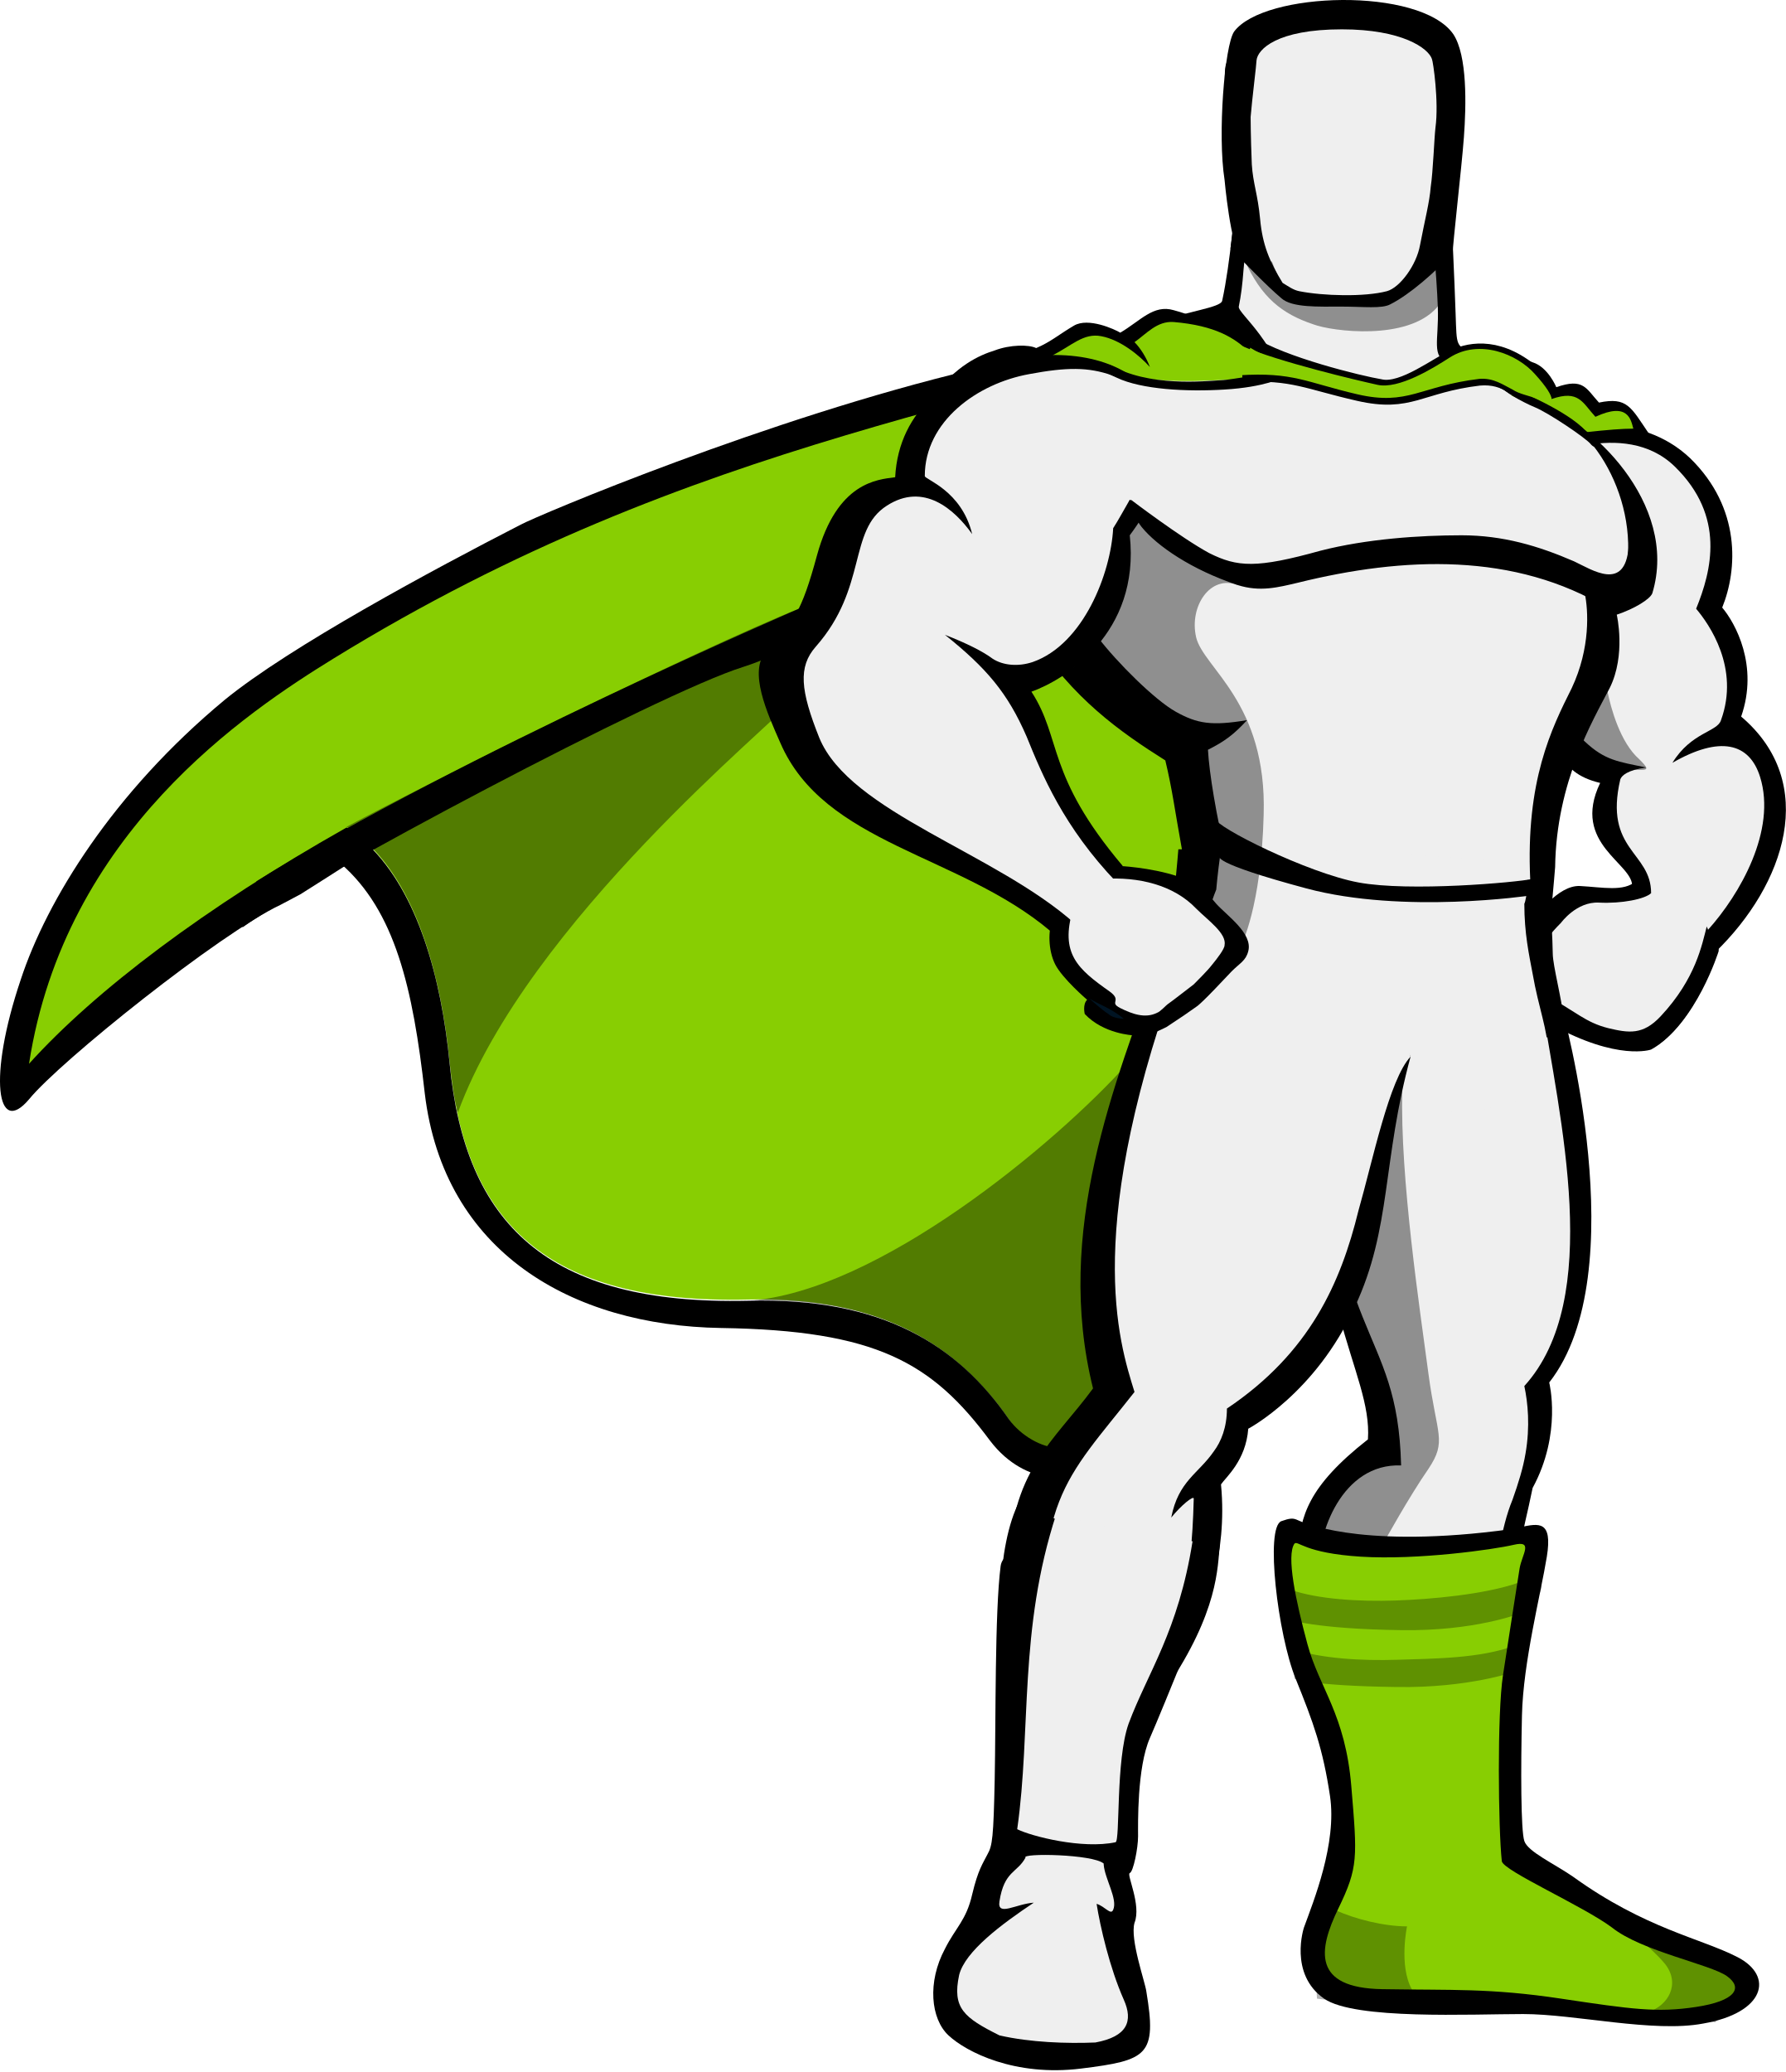
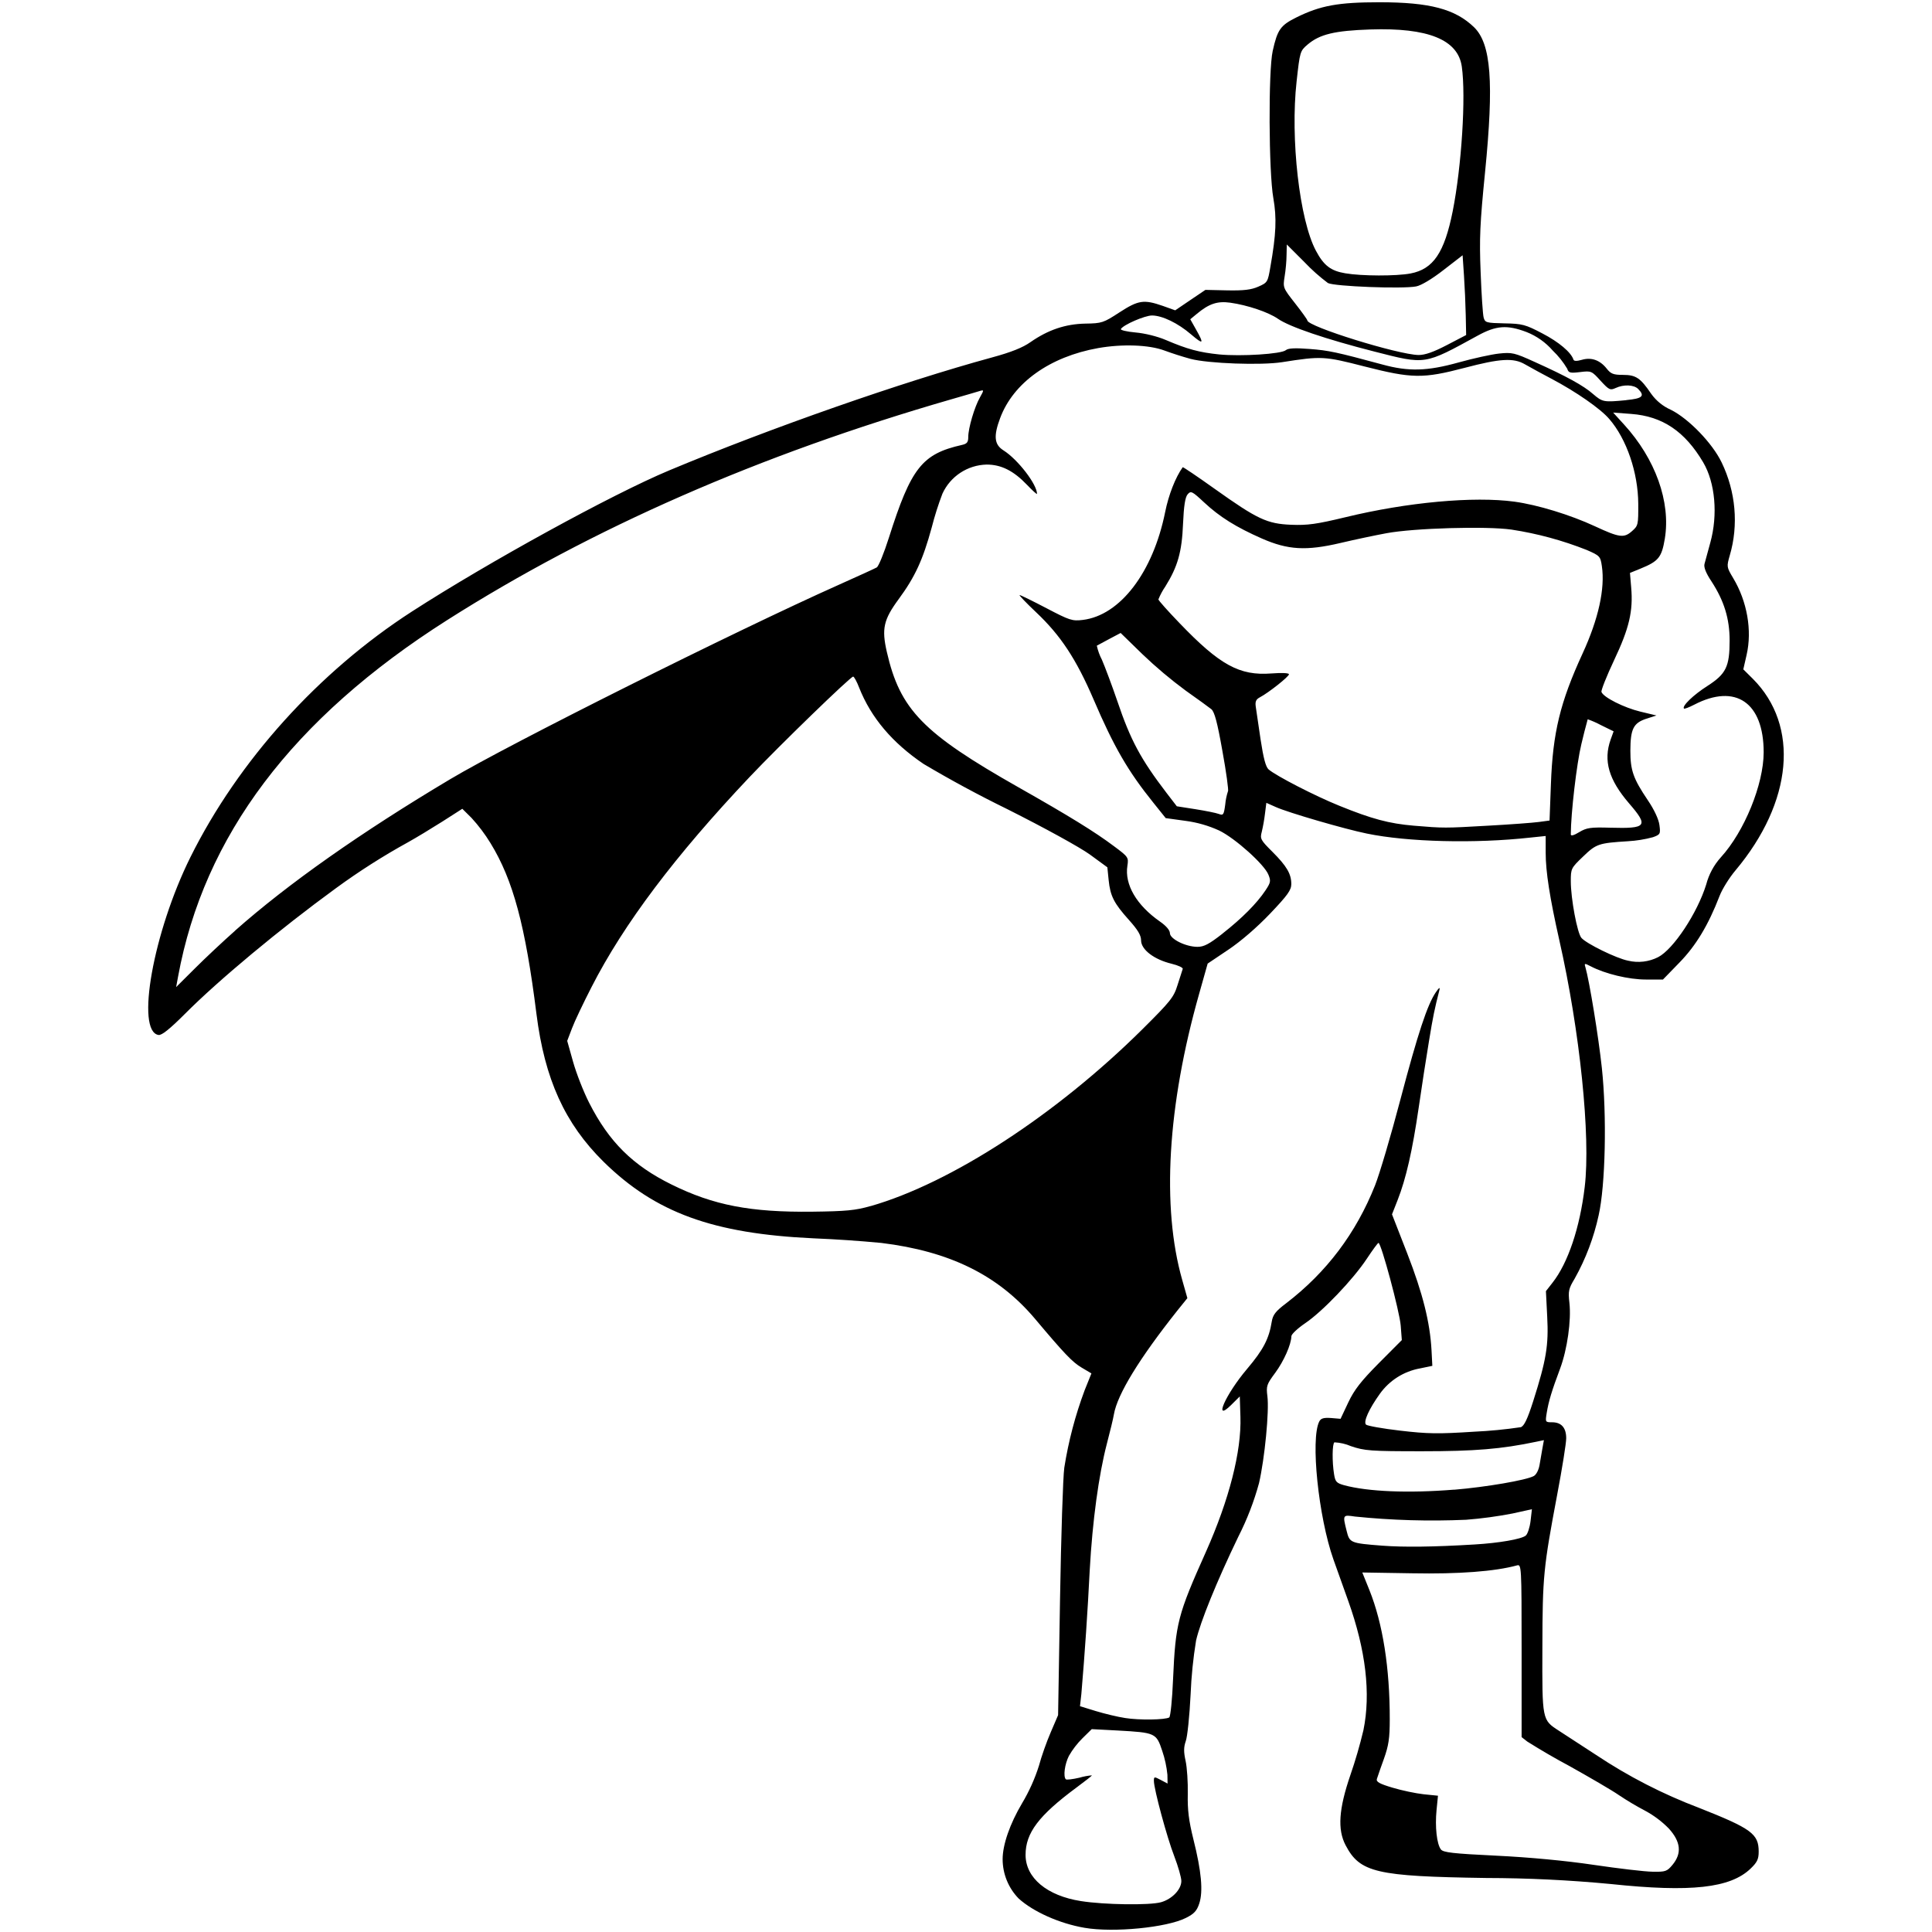
- <svg xmlns="http://www.w3.org/2000/svg" width="256px" height="297px" viewBox="0 0 256 297" version="1.1" preserveAspectRatio="xMidYMid">
-   <g>
-     <path d="M40.169,129.72 C31.506,133.795 8.578,152.139 4.162,157.574 C-0.424,163.009 -1.783,154.517 2.973,140.42 C6.708,129.04 16.221,113.584 32.186,100.337 C41.527,92.694 62.078,81.654 74.646,75.2 C77.194,73.84 110.144,59.914 139.527,52.95 C142.075,52.271 136.47,57.196 135.62,59.914 C131.204,72.822 43.055,128.191 43.055,128.191 L40.169,129.72 Z" fill="#000000" />
-     <path d="M164.324,285.466 C165.852,294.638 164.494,295.317 154.983,296.506 C145.472,297.695 138.508,294.128 135.961,291.751 C133.412,289.372 132.904,284.108 135.451,279.352 C136.98,276.295 138.509,275.276 139.359,271.539 C140.207,267.973 140.887,267.123 141.566,265.765 C142.245,264.575 142.415,263.386 142.585,255.064 C142.755,246.742 142.585,231.116 143.434,224.493 C144.284,217.699 173.667,227.549 173.667,227.549 C173.667,227.549 166.703,244.873 164.835,249.119 C162.967,253.366 163.137,261.518 163.137,263.216 C163.137,264.915 162.458,268.311 161.948,268.481 C161.438,268.651 163.646,273.067 162.626,275.615 C161.947,277.993 164.155,284.108 164.324,285.466 Z" fill="#000000" />
-     <path d="M175.534,25.775 C174.514,19.321 175.534,6.581 176.893,4.544 C181.139,-1.231 203.558,-1.91 208.314,4.884 C210.352,7.941 210.182,15.074 209.843,19.66 C209.504,24.246 208.314,34.097 208.144,37.325 C207.975,39.703 183.347,43.438 177.912,36.984 C176.383,35.287 175.534,25.775 175.534,25.775 Z" fill="#000000" />
-     <path d="M225.468,268.991 C235.829,276.465 243.811,277.823 249.076,280.54 C254.341,283.259 252.983,288.524 244.151,290.052 C237.017,291.411 225.808,288.693 218.335,288.693 C210.862,288.693 194.217,289.543 189.801,286.486 C184.706,282.919 186.913,276.295 186.913,276.295 C188.272,272.559 191.668,264.235 190.649,257.442 C189.63,250.649 188.271,246.912 185.724,240.628 C183.176,234.344 181.309,218.888 183.687,218.039 C186.065,217.189 185.385,218.039 188.442,218.717 C191.499,219.396 194.896,220.416 201.52,220.416 C208.144,220.416 215.447,219.396 217.995,218.887 C220.543,218.378 222.581,217.868 221.731,223.133 C220.882,228.398 218.335,238.249 218.165,245.892 C217.995,253.536 217.995,262.368 218.505,263.896 C219.014,265.425 222.751,267.123 225.468,268.991 Z" fill="#000000" />
-     <g transform="translate(4.16187, 2.506467)">
-       <g transform="translate(0, 39.79843)" fill="#88CE02">
-         <path d="M184.96,0.455 C166.278,16.591 130.1,21.006 76.43,41.727 C62.673,46.992 25.987,62.787 17.155,79.263 C46.877,62.109 57.917,85.717 60.295,110.004 C62.502,132.763 73.882,144.653 103.095,143.972 C133.158,143.294 142.329,160.787 150.651,181.339 C166.786,102.7 192.603,87.415 209.247,73.998 C244.575,45.293 201.095,-5.32 184.96,0.455 Z" />
-         <path d="M184.96,0.455 C140.121,16.08 95.792,19.987 43.65,52.087 C31.252,59.73 5.096,77.054 -1.18496894e-14,110.174 C19.022,89.113 63.011,62.618 116.852,45.804 C144.027,37.311 163.899,31.707 188.017,22.365 C186.319,11.494 186.319,7.248 184.96,0.455 Z" />
-       </g>
-       <path d="M242.197,133.327 C242.197,133.327 238.97,144.367 232.516,147.935 C232.516,147.935 227.761,149.633 218.25,144.368 C215.532,142.84 213.494,137.575 213.663,135.875 C213.834,131.799 216.381,129.931 216.381,129.931 C216.381,129.931 219.099,125.345 222.325,125.515 C225.553,125.684 230.988,126.194 232.687,124.665 C234.214,122.967 242.537,127.722 242.197,133.327 Z" fill="#000000" />
-       <path d="M172.901,26.496 C172.901,26.496 172.222,35.158 171.033,40.593 C170.863,41.612 165.768,42.121 162.031,43.65 C169.164,64.031 212.135,63.861 217.74,53.841 C215.023,51.973 209.588,49.085 207.04,48.066 C204.492,47.047 204.662,47.217 204.492,42.461 C204.323,37.705 203.983,28.874 203.642,26.496 C203.303,24.117 176.977,24.117 172.901,26.496 Z" fill="#000000" />
-       <path d="M174.599,26.496 C174.599,26.496 174.599,31.421 174.09,36.176 C173.921,38.385 173.751,39.743 173.411,41.441 C173.241,42.461 179.186,46.536 180.884,55.538 C189.037,73.711 207.89,64.71 215.702,56.048 C212.985,54.179 208.569,51.632 203.474,49.594 C200.926,48.574 202.115,46.367 201.945,41.612 C201.775,36.856 201.096,29.892 200.756,27.344 C200.415,24.797 178.676,24.117 174.599,26.496 Z" fill="#EFEFEF" />
-       <path d="M172.901,26.496 C172.901,26.496 172.731,29.553 172.222,33.12 C174.429,35.327 177.317,38.385 179.526,40.253 C181.054,41.612 184.79,41.442 188.188,41.442 C191.245,41.442 193.962,41.782 195.151,41.103 C197.87,39.744 201.775,36.347 203.983,33.799 C203.814,30.742 203.644,27.855 203.475,26.496 C203.303,24.117 176.977,24.117 172.901,26.496 Z" fill="#000000" />
-       <path d="M188.357,39.403 C186.318,39.403 183.94,39.234 182.072,38.894 C181.223,38.725 180.374,38.215 179.694,37.875 C178.505,37.025 177.316,36.007 175.959,34.987 C173.24,32.949 173.071,31.76 173.071,31.252 C174.26,20.551 172.731,11.55 172.731,11.55 C172.731,11.55 171.542,6.963 177.996,5.774 C184.45,4.585 188.356,4.416 188.356,4.416 C188.356,4.416 192.433,4.416 198.717,5.774 C205.171,6.963 203.982,11.55 203.982,11.55 C203.982,11.55 202.453,20.551 203.642,31.252 C203.642,31.76 203.473,32.949 200.755,34.987 C198.377,36.686 196.509,38.554 194.641,38.894 C192.772,39.234 190.394,39.403 188.357,39.403 Z" fill="#000000" />
-       <path d="M188.357,4.73987577e-14 C177.148,4.73987577e-14 174.939,3.057 171.712,6.454 C171.033,7.303 171.542,12.398 172.732,23.269 L174.26,23.269 C174.26,23.269 173.24,20.211 173.41,16.644 C173.58,13.078 174.26,13.248 173.75,12.398 C173.071,11.379 171.712,9.68 174.769,7.982 C177.826,6.284 182.582,9.341 188.357,9.511 C194.131,9.341 199.057,6.284 202.114,7.982 C205.171,9.68 203.812,11.379 203.134,12.398 C202.454,13.417 203.303,13.077 203.473,16.644 C203.642,20.211 202.623,23.269 202.623,23.269 L204.152,23.269 C205.171,12.398 205.85,7.643 205.341,6.793 C202.453,3.057 199.566,0.169 188.357,4.73987577e-14 Z" fill="#000000" />
-       <path d="M242.197,133.837 C242.197,133.837 238.97,144.197 232.686,147.764 C231.327,147.085 231.497,146.066 230.308,144.537 C229.968,144.028 228.779,143.687 228.27,143.178 C227.761,142.669 227.931,141.819 227.081,141.14 C226.401,140.461 225.892,140.97 225.212,140.461 C224.534,139.782 224.363,138.932 223.854,138.424 C223.514,138.084 222.155,137.914 221.816,137.574 C220.966,136.724 213.494,135.196 213.834,133.497 C214.512,130.949 215.872,129.081 215.872,129.081 C215.872,129.081 219.099,124.326 222.325,124.495 C225.552,124.665 228.609,125.345 230.308,123.816 C232.177,122.117 242.707,128.402 242.197,133.837 Z" fill="#000000" />
-       <path d="M220.117,58.766 C220.117,58.766 230.817,56.218 238.121,63.182 C245.425,70.316 244.914,79.147 242.707,84.582 C244.575,86.79 247.972,92.904 245.425,100.208 C256.634,109.719 251.709,124.326 241.688,134.007 C241.688,134.007 239.31,125.175 229.799,124.665 C230.139,121.269 220.967,118.551 225.213,109.719 C218.759,108.19 218.929,103.774 217.91,98.34 C217.061,92.904 220.117,58.766 220.117,58.766 Z" fill="#000000" />
-       <path d="M216.211,63.522 C216.211,63.522 228.609,57.238 235.913,64.371 C243.216,71.505 241.177,79.317 238.97,84.752 C240.838,86.959 245.254,93.245 242.536,100.717 C242.027,102.416 238.29,102.416 235.572,106.832 C242.365,102.924 246.612,103.944 248.141,108.869 C250.519,116.512 245.253,125.683 240.668,130.779 C240.668,130.609 240.498,130.439 240.498,130.27 C239.819,132.818 238.969,137.742 233.874,143.177 C231.326,145.895 229.288,145.556 226.401,144.876 C223.004,144.026 221.815,142.497 217.06,139.951 C214.342,138.422 215.871,136.553 215.871,135.025 C215.871,134.686 216.21,134.175 216.72,133.497 C217.06,132.647 218.079,131.289 219.607,129.76 C219.607,129.76 221.815,126.703 225.043,126.872 C228.27,127.043 231.666,126.364 232.516,125.514 L232.516,125.514 C232.516,119.57 225.723,119.399 228.1,109.209 C228.27,108.7 229.12,107.85 231.836,107.51 C227.76,106.661 225.892,106.491 223.004,103.774 C220.966,101.906 219.438,99.528 218.928,96.471 C217.909,91.206 216.211,63.522 216.211,63.522 Z" fill="#EFEFEF" />
-       <path d="M180.374,52.822 C179.355,51.463 174.09,44.669 164.069,41.952 C161.181,41.102 159.313,43.48 156.427,45.179 C155.577,44.669 151.84,42.971 149.802,44.159 C147.764,45.347 146.406,46.537 144.367,47.386 C143.348,46.876 140.631,46.876 138.423,47.725 C136.215,48.405 132.818,49.933 129.591,54.349 C127.553,61.653 165.597,56.217 165.597,56.217 L180.374,52.822 Z" fill="#000000" />
-       <path d="M180.714,52.822 C175.278,50.953 176.128,44.669 164.069,43.65 C161.691,43.48 160.162,45.348 158.464,46.537 C159.313,47.387 160.162,48.745 160.672,50.103 C159.143,48.406 156.426,46.197 153.707,45.687 C151.16,45.179 149.461,47.047 146.744,48.406 C147.253,48.914 147.763,49.764 148.442,50.784 C146.063,49.255 144.366,48.746 141.139,49.934 C138.931,50.613 134.685,52.482 131.458,57.068 C129.42,64.371 165.766,56.218 165.766,56.218 L180.714,52.822 Z" fill="#88CE02" />
-       <path d="M212.645,55.539 C212.645,55.539 212.645,53.671 212.474,51.973 C212.474,51.634 211.116,50.784 211.116,50.444 L210.777,50.104 C210.777,50.104 213.494,48.576 215.532,49.425 C217.739,50.104 218.928,52.992 218.928,52.992 C222.835,51.634 223.174,53.162 225.043,55.2 C229.12,54.35 229.628,55.879 232.177,59.616 C232.177,59.616 229.12,59.106 223.175,60.125 C217.4,60.973 212.645,55.369 212.645,55.539 Z" fill="#000000" />
-       <path d="M211.965,54.69 C211.965,54.69 212.984,53.84 212.644,53.67 C214.512,52.651 217.06,51.463 218.249,54.69 C222.155,53.33 222.665,55.199 224.533,57.238 C229.288,55.03 229.627,57.746 229.968,58.936 C228.439,58.936 226.232,59.106 223.174,59.445 C217.4,60.295 211.795,54.519 211.965,54.69 Z" fill="#88CE02" />
-       <path d="M154.218,50.444 C154.218,50.444 163.899,53.84 172.052,53.33 C180.205,52.652 194.131,51.972 201.604,56.388 C201.604,56.388 209.247,53.67 216.381,55.538 C223.515,57.406 236.593,69.635 232.687,82.543 C232.347,83.393 230.139,84.751 227.591,85.601 C227.591,85.601 228.95,91.376 226.572,96.131 C224.194,100.717 218.929,109.549 218.759,121.778 L218.759,121.778 C218.59,123.816 218.25,128.062 217.91,130.099 C204.662,129.591 184.281,124.664 164.24,125.005 C164.409,122.797 164.579,121.438 164.749,119.23 L165.258,119.23 C164.239,113.625 163.899,110.737 162.88,106.492 C156.426,102.416 149.631,97.66 143.858,88.658 C138.253,79.656 154.218,50.444 154.218,50.444 Z" fill="#000000" />
-       <path d="M219.778,142.159 C219.778,142.159 230.309,179.865 217.91,195.661 C217.91,195.661 219.778,202.964 215.532,210.777 C214.853,214.173 214.003,217.231 213.494,220.627 C211.286,234.724 207.549,240.668 206.53,263.257 L196.339,263.088 C196.339,263.088 195.15,246.783 191.583,238.121 C189.546,233.196 181.562,226.571 181.903,219.948 C182.242,214.853 183.261,210.607 191.924,203.812 C192.603,193.962 182.752,184.62 184.281,147.934 L219.778,142.159 Z" fill="#000000" />
-       <path d="M216.721,140.63 C219.439,157.954 225.723,183.601 214.343,196.169 C214.852,198.547 215.192,201.944 214.512,205.849 C214.173,207.887 213.493,210.095 212.645,212.473 C210.946,216.549 210.266,222.494 209.757,226.06 C207.549,240.157 207.549,240.838 206.53,263.427 L196.339,263.257 C196.339,263.257 195.15,246.952 191.583,238.29 C189.546,233.365 185.299,229.119 184.96,222.495 C184.621,217.4 188.187,207.21 196.68,207.549 C196.17,186.998 186.658,191.074 184.111,148.273 L216.721,140.63 Z" fill="#EFEFEF" />
-       <path d="M154.218,50.444 C154.218,50.444 157.955,51.633 162.031,51.972 C166.107,52.311 170.524,51.972 174.429,51.802 C182.582,51.123 194.131,50.274 201.774,54.69 C201.774,54.69 206.02,53.33 210.607,53.67 C212.645,53.84 214.683,55.538 217.061,56.218 C224.534,58.086 231.667,70.484 228.439,81.695 C228.1,82.544 225.722,81.695 223.004,82.544 C223.513,84.922 223.854,90.357 221.136,96.132 C218.249,101.907 214.512,109.38 215.191,123.647 C197.358,122.797 189.375,121.609 171.711,120.76 C170.182,114.475 169.163,108.191 168.993,104.964 C171.372,103.775 172.729,102.757 174.599,100.718 C169.504,101.568 167.465,101.227 164.407,99.529 C161.35,97.83 155.915,92.395 153.198,88.829 C152.858,88.489 150.991,94.093 146.745,94.264 C145.215,92.056 151.669,85.771 150.48,83.394 C146.235,74.731 154.218,50.444 154.218,50.444 Z" fill="#EFEFEF" />
-       <path d="M218.079,126.533 C218.079,126.533 218.418,132.648 218.418,134.176 C218.418,135.875 219.777,140.969 219.947,143.348 C218.079,146.575 209.926,153.878 195.15,156.596 C180.543,159.653 161.181,136.724 161.181,136.724 C161.691,134.516 163.389,128.062 164.578,124.665 C164.748,124.326 165.088,123.476 165.088,123.137 C166.617,120.929 218.079,126.533 218.079,126.533 Z" fill="#000000" />
-       <path d="M214.343,127.043 C214.343,131.289 215.022,134.347 215.532,137.065 C216.381,141.99 217.739,145.217 217.739,148.444 C217.739,158.294 204.831,156.596 193.96,156.936 C179.354,159.994 166.956,137.065 166.956,137.065 C167.974,133.158 168.654,128.743 170.182,125.005 L170.182,125.005 C170.352,122.968 170.692,120.42 170.861,119.231 C191.582,119.231 206.189,120.42 214.682,121.268 C215.022,123.137 214.682,126.364 214.343,127.043 L214.343,127.043 Z" fill="#EFEFEF" />
-       <path d="M198.037,148.953 C198.037,148.953 189.036,128.911 162.03,134.857 C155.577,153.029 146.914,173.921 152.519,196.51 C146.914,204.153 140.46,208.399 140.46,222.496 C140.46,236.593 141.14,238.971 141.14,238.971 L161.011,239.991 C161.011,239.991 167.465,231.669 170.012,222.667 C170.692,220.118 171.372,215.533 170.862,210.268 C171.541,209.249 174.428,206.872 174.769,202.286 C174.769,202.286 184.45,197.191 190.055,184.792 C195.321,173.58 193.961,163.899 198.037,148.953 Z" fill="#000000" />
-       <path d="M198.037,148.953 C197.529,147.085 190.734,128.742 165.597,134.176 C150.821,173.58 156.256,189.885 158.464,197.018 C148.442,209.756 143.857,212.474 145.896,238.29 L159.144,238.29 C165.258,228.609 166.617,225.042 166.956,212.304 C166.956,211.795 165.089,213.323 163.729,215.022 C164.749,209.757 167.636,208.738 169.844,205.511 C170.863,204.152 171.712,202.114 171.712,199.396 C183.601,191.414 188.017,181.393 190.564,171.032 C192.603,163.899 194.98,152.18 198.037,148.953 Z" fill="#EFEFEF" />
-       <path d="M156.086,121.608 C156.086,121.608 160.672,121.778 164.749,123.137 C168.656,124.495 168.656,125.344 170.184,127.043 C171.713,128.743 175.449,131.289 174.77,133.837 C174.43,135.196 173.581,135.535 172.392,136.724 C171.883,137.234 168.145,141.31 167.297,141.819 C166.787,142.159 166.107,142.669 165.598,143.008 C165.089,143.348 163.561,144.367 163.051,144.707 C161.352,145.556 160.163,146.066 158.295,145.896 C158.295,145.896 154.049,145.726 151.331,142.839 C151.331,142.839 150.991,141.48 151.671,140.801 C151.671,140.801 148.104,137.743 147.085,135.705 C146.065,133.668 146.065,130.781 146.746,129.252 C147.085,127.722 153.708,123.476 156.086,121.608 Z" fill="#000000" />
-       <path d="M160.333,286.866 L159.824,291.113 C159.824,291.113 158.295,292.981 146.916,292.811 C135.366,292.641 132.309,289.075 131.29,287.206 L130.611,282.79 C130.611,282.79 132.819,279.563 133.329,279.563 C137.065,279.903 149.804,284.998 158.636,286.357 C159.483,286.357 159.653,286.696 160.333,286.866 Z" fill="#000000" />
-       <path d="M184.96,278.204 C184.96,280.072 184.79,280.072 184.79,281.941 C186.828,283.469 191.924,284.319 201.604,284.148 C215.701,283.808 228.779,288.395 244.744,285.676 L244.914,282.619 L243.386,282.45 L186.828,277.864 L184.96,278.204 Z" fill="#000000" />
-       <path d="M197.358,284.149 C198.718,284.149 200.076,284.149 201.604,284.149 C210.777,283.809 219.439,285.847 228.779,286.357 C233.705,286.187 239.82,284.997 239.31,281.431 L191.075,277.354 C188.187,280.581 190.394,283.299 197.358,284.149 Z" fill="#000000" />
-       <path d="M141.989,212.645 C143.518,213.663 153.878,219.778 170.693,218.928 C170.353,222.155 170.523,228.44 163.05,239.479 C159.313,244.914 156.085,254.426 155.407,266.485 C155.577,269.203 157.105,271.58 155.067,275.147 C155.746,277.354 158.464,281.771 159.823,284.488 C161.181,287.206 161.861,290.263 152.858,290.433 C143.687,290.603 128.91,289.584 130.949,282.451 C131.969,278.714 134.856,274.808 135.196,273.279 C135.535,271.75 135.535,267.165 138.422,264.107 C140.97,255.615 140.121,247.463 139.612,239.82 C138.762,231.836 138.592,219.099 141.989,212.645 Z" fill="#000000" />
-       <path d="M157.785,74.222 C169.844,58.086 159.653,45.179 140.292,49.084 C132.478,50.613 124.666,56.049 124.156,65.899 C121.608,66.238 115.834,66.578 112.946,77.108 C110.739,85.261 109.55,86.789 105.643,90.865 C103.095,93.753 105.813,99.697 107.681,103.944 C113.965,118.551 133.327,119.909 146.405,130.949 C150.821,129.76 155.407,124.835 156.766,121.608 C145.726,108.529 148.103,103.435 143.687,96.641 C148.443,94.942 159.313,88.319 157.785,74.222 Z" fill="#000000" />
-       <path d="M155.407,73.203 C156.085,72.183 157.275,69.976 157.785,69.126 C157.955,68.956 159.823,72.183 159.993,72.014 C164.578,64.54 165.767,53.67 160.502,52.651 C159.312,52.481 157.105,51.972 155.237,51.292 C151.84,50.103 148.783,50.103 143.348,51.122 C135.875,52.481 128.402,57.916 128.402,65.729 C128.402,66.238 133.666,67.767 135.195,74.052 C132.647,70.484 128.231,66.578 122.966,69.975 C117.361,73.541 120.248,81.694 112.775,90.186 C110.227,93.073 110.567,96.47 113.284,103.264 C117.7,113.964 138.591,119.739 149.971,129.929 C152.688,128.74 154.556,126.023 155.915,123.985 C148.272,116.002 145.215,108.529 143.007,103.094 C140.29,96.81 137.232,93.243 131.288,88.486 C134.345,89.675 136.724,90.864 138.081,91.883 C139.609,92.902 141.817,93.072 143.856,92.393 C151.161,89.847 155.067,79.656 155.407,73.203 Z" fill="#EFEFEF" />
-       <path d="M229.289,75.92 C228.779,82.374 224.024,79.147 221.477,77.958 C216.381,75.75 211.285,74.222 205.341,74.222 C199.396,74.222 191.753,74.731 185.13,76.43 C175.959,78.977 173.24,78.808 169.164,76.769 C165.089,74.561 157.956,69.126 157.956,69.126 C157.956,69.126 157.786,70.825 159.484,73.033 C161.691,75.75 166.618,79.147 173.241,81.354 C176.468,82.374 179.016,81.694 181.904,81.015 C197.02,77.279 212.985,76.599 226.402,84.751 C227.082,85.091 229.46,84.072 230.479,82.543 C231.836,80.336 229.289,75.92 229.289,75.92 Z" fill="#000000" />
-       <path d="M152.01,140.63 C153.369,141.48 155.067,141.989 156.935,143.518 C156.935,143.518 155.407,143.518 154.728,142.839 C153.878,142.329 152.18,140.801 152.01,140.63 L152.01,140.63 Z" fill="#001423" />
-       <path d="M201.095,5.945 C200.585,4.416 196.848,1.698 188.187,1.698 C178.845,1.698 176.128,4.585 175.959,6.114 C175.959,6.623 175.279,12.059 175.109,14.266 C175.109,14.266 175.109,16.984 175.278,21.06 C175.448,23.777 176.128,25.306 176.467,28.873 C176.807,32.608 177.826,34.987 179.694,38.044 C180.544,38.553 181.223,39.063 182.072,39.233 C185.469,39.912 191.414,40.082 194.641,39.233 C196.509,38.724 198.887,35.497 199.396,32.609 C200.075,29.043 200.755,26.495 200.925,24.287 C201.264,22.08 201.434,17.154 201.604,15.795 C202.114,12.059 201.264,6.284 201.095,5.945 Z" fill="#EFEFEF" />
-       <path d="M183.261,215.872 C183.261,215.872 192.264,219.778 214.513,216.381 C214.513,216.381 208.229,247.972 211.117,263.767 C211.117,263.767 214.004,267.844 235.404,275.656 C235.404,275.656 244.915,278.034 244.576,282.79 C244.576,282.79 244.915,283.809 233.366,283.469 C221.818,283.129 210.947,281.091 203.304,281.091 C195.661,281.091 187.508,281.43 186.15,279.223 C184.621,277.185 186.489,271.919 188.697,268.862 C191.076,265.636 190.396,263.257 190.227,257.483 C189.715,242.367 178.166,226.742 183.261,215.872 Z" fill="#000000" />
-       <path d="M181.393,218.759 C180.204,220.458 181.562,226.911 183.261,233.196 C184.959,239.479 188.696,243.217 189.545,253.576 C190.394,263.767 190.564,265.126 187.677,271.07 C184.789,277.013 183.94,282.449 193.96,282.619 C203.981,282.789 209.417,282.449 219.607,283.979 C229.798,285.507 233.365,286.016 238.97,285.168 C244.575,284.319 245.763,282.449 243.386,280.752 C241.008,279.053 231.157,277.185 226.911,273.787 C222.834,270.73 211.285,265.635 211.116,264.276 C210.607,259.69 210.436,243.046 211.285,237.611 C212.135,232.175 213.323,224.363 213.663,222.325 C214.004,220.287 215.701,218.248 212.814,218.928 C209.927,219.606 199.057,221.136 190.904,220.626 C182.752,220.117 181.903,218.249 181.393,218.759 Z" fill="#88CE02" />
-       <path d="M187.168,271.241 C190.055,272.599 194.302,273.619 197.529,273.619 C197.529,273.619 196.339,279.224 198.207,282.62 C200.075,286.017 184.62,283.979 184.62,283.979 L183.941,271.92 L187.168,271.241 Z" fill="#000000" opacity="0.3" />
-       <path d="M232.177,285.847 C234.894,284.997 236.763,281.941 234.555,279.054 C232.177,276.166 230.139,275.657 233.196,275.487 C236.253,275.317 247.463,282.111 247.463,282.111 L241.687,287.376 L232.177,285.847 Z" fill="#000000" opacity="0.3" />
-       <path d="M180.883,225.382 C184.79,226.742 190.734,227.081 195.83,226.911 C200.925,226.742 208.568,226.061 213.494,224.363 C218.419,222.665 216.381,226.231 216.381,226.231 L213.663,228.779 C213.663,228.779 207.21,231.327 196.68,231.158 C184.281,230.988 180.544,229.629 180.544,229.629 L180.883,225.382 Z" fill="#000000" opacity="0.3" />
-       <path d="M181.223,233.875 C185.13,235.234 191.074,235.574 196.169,235.404 C201.264,235.234 208.058,235.234 212.984,233.366 C215.022,232.687 213.834,235.574 213.834,235.574 L212.984,237.102 C212.984,237.102 206.36,239.48 195.999,239.309 C183.601,239.14 181.393,238.12 181.393,238.12 L181.223,233.875 Z" fill="#000000" opacity="0.3" />
-       <path d="M183.261,215.872 C183.261,215.872 198.038,221.136 214.683,217.57 C214.683,217.57 208.229,247.972 211.117,263.598 C211.117,263.598 214.004,267.673 235.404,275.487 C235.404,275.487 244.915,277.865 244.576,282.62 C244.576,282.62 244.915,283.64 233.366,283.299 C221.817,282.96 210.947,280.921 203.304,280.921 C195.661,280.921 187.508,281.261 186.15,279.053 C184.621,277.015 186.489,271.749 188.697,268.692 C191.076,265.465 190.396,263.087 190.227,257.313 C189.715,242.367 178.166,226.742 183.261,215.872 Z" fill-opacity="0" fill="#000000" />
-       <path d="M183.261,215.872 C183.261,215.872 198.038,220.966 214.683,217.4 C214.683,217.4 208.229,247.972 211.117,263.598 C211.117,263.598 214.004,267.673 235.404,275.487 C235.404,275.487 244.915,277.865 244.576,282.62 C244.576,282.62 244.915,283.64 233.366,283.299 C221.817,282.96 210.777,279.733 203.304,280.921 C195.321,282.28 187.508,281.771 186.15,279.053 C184.961,276.846 186.489,271.749 188.697,268.692 C191.076,265.465 190.396,263.087 190.227,257.313 C189.715,242.367 178.166,226.742 183.261,215.872 Z" fill-opacity="0" fill="#000000" />
-       <path d="M170.013,114.815 C170.013,116.004 183.261,122.627 190.564,123.986 C197.868,125.345 213.154,123.986 215.531,123.477 L215.191,125.855 C215.191,125.855 197.018,128.573 183.091,124.836 C169.164,121.1 170.693,120.25 170.693,120.25 L170.013,114.815 Z" fill="#000000" />
-       <g transform="translate(133.0459, 214.5123)" fill="#EFEFEF">
-         <path d="M8.603,45.179 C10.641,46.199 17.945,48.066 22.7,47.047 C23.379,46.877 22.7,35.328 24.569,30.063 C27.286,22.759 31.702,16.815 33.74,3.907 C26.606,3.228 18.454,1.359 14.207,0 C8.773,16.645 10.642,30.912 8.603,45.179 Z" />
-         <path d="M19.984,55.879 C21.173,56.219 22.021,57.577 22.362,56.729 C23.04,55.2 21.173,52.313 21.003,50.275 C21.003,50.105 21.003,50.275 21.003,50.105 C19.474,48.747 9.114,48.577 9.793,49.255 C8.604,51.463 6.736,51.124 6.057,55.54 C5.718,57.747 8.436,55.879 10.982,55.709 C6.397,58.766 1.132,62.674 0.282,66.07 C-0.737,70.825 0.962,72.185 6.057,74.733 C10.474,75.752 15.738,75.922 19.814,75.752 C24.4,74.902 25.25,72.695 23.891,69.637 C21.851,65.051 20.493,59.106 19.984,55.879 Z" />
-       </g>
-       <path d="M154.897,49.764 C160.502,52.991 168.316,52.142 171.202,51.972 C171.882,51.972 178.676,50.783 179.015,50.952 C179.694,51.122 179.694,51.632 179.694,51.632 C179.694,51.632 177.147,52.99 171.372,53.33 C165.937,53.669 159.483,53.33 155.917,51.632 C151.67,49.764 154.897,49.764 154.897,49.764 Z" fill="#000000" />
-       <path d="M212.645,52.991 C213.663,53.67 220.288,56.218 223.175,59.275 C225.723,61.993 224.364,61.823 223.854,61.144 C223.175,60.294 217.909,56.727 215.872,55.879 C213.834,55.03 211.285,53.501 211.285,53.161 C211.285,52.822 212.645,52.991 212.645,52.991 Z" fill="#000000" />
-       <path d="M154.048,123.476 C158.973,123.137 164.069,124.326 167.296,127.722 C168.994,129.421 171.712,131.288 171.372,132.987 C171.372,133.497 170.353,134.856 169.505,135.875 C168.995,136.553 167.467,138.082 166.956,138.592 C166.278,139.102 163.899,140.97 163.39,141.31 C162.88,141.65 162.201,142.5 161.691,142.669 C159.994,143.519 158.125,142.839 156.427,141.99 C154.729,141.14 156.767,140.97 154.898,139.612 C150.313,136.385 147.764,134.176 149.633,127.892 C149.802,126.703 151.67,125.344 154.048,123.476 Z" fill="#EFEFEF" />
-     </g>
-     <path d="M114.9,87.089 C99.614,93.203 60.719,112.566 49.68,118.511 L49.68,118.511 C58.851,124.285 63.097,138.212 64.457,152.309 C64.626,153.668 64.796,154.857 64.966,156.215 C65.135,157.405 65.305,158.253 65.475,158.764 C65.475,158.934 65.475,159.273 65.645,159.442 C75.666,132.098 111.502,103.224 112.861,101.016 C113.54,99.997 112.012,95.581 114.39,91.336 C117.448,85.9 123.393,83.521 114.9,87.089 Z" fill="#000000" opacity="0.4" />
-     <path d="M151.247,215.321 C159.059,199.696 159.229,184.749 159.059,167.255 C159.059,159.951 164.324,149.591 161.607,152.478 C151.416,163.857 125.77,185.258 107.257,186.447 C133.243,185.598 143.434,198.676 151.247,215.321 Z" fill="#000000" opacity="0.4" />
-     <path d="M34.733,132.946 C44.414,125.983 94.518,99.318 106.578,95.581 C118.636,91.674 114.899,87.088 114.899,87.088 C114.899,87.088 65.984,108.148 36.771,126.322" fill="#000000" />
-     <path d="M177.402,83.862 C173.496,82.333 170.439,86.919 171.458,91.335 C172.477,95.751 181.649,100.676 181.139,116.812 C180.799,130.06 177.912,135.494 177.912,135.494 L171.458,127.343 C171.458,127.343 170.439,108.999 168.231,106.281 C166.023,103.564 159.059,98.638 156.342,96.091 C153.624,93.543 159.398,90.146 159.059,85.39 C158.72,80.805 161.947,71.633 161.947,71.633 L177.402,83.862 Z" fill="#000000" opacity="0.4" />
-     <path d="M201.011,156.215 C200.671,168.952 203.559,187.806 204.747,196.808 C205.936,205.809 207.465,206.489 204.747,210.566 C202.03,214.472 198.463,220.926 198.463,220.926 L186.744,219.906 C186.744,219.906 196.085,208.017 196.594,205.809 C197.103,203.602 191.838,186.788 191.838,186.788 L201.011,156.215 Z" fill="#000000" opacity="0.4" />
-     <path d="M178.422,37.325 C180.8,42.589 183.687,44.967 188.272,46.496 C190.99,47.515 201.69,48.874 205.936,44.118 C207.804,41.91 206.615,35.965 206.615,35.965 L196.934,43.778 L183.856,41.4 L182.328,37.494 L178.422,37.325 Z" fill="#000000" opacity="0.4" />
-     <path d="M179.44,49.044 C183.856,51.931 194.896,54.649 197.953,55.158 C201.01,55.837 205.936,51.931 208.314,50.912 C210.862,49.723 215.278,49.044 220.373,53.63 C220.882,54.139 219.184,56.347 219.184,56.347 C219.014,56.177 217.995,56.177 216.635,55.497 C215.277,54.819 214.088,54.308 212.05,54.479 C203.557,55.497 202.199,58.385 194.726,56.686 C187.253,54.986 185.385,53.629 178.082,53.968" stroke="#000000" stroke-width="1.586" fill="#88CE02" stroke-linejoin="round" />
-     <path d="M177.912,49.553 C183.517,51.931 194.387,54.479 197.444,55.158 C200.5,55.838 205.426,52.78 207.804,51.252 C212.051,48.534 217.485,50.742 220.033,53.63 C221.731,55.497 222.412,56.687 222.412,57.196 C222.412,57.875 220.374,57.196 220.374,57.196 C219.185,56.687 217.825,56.517 216.807,55.837 C215.448,55.158 214.089,54.139 212.052,54.308 C203.559,55.328 201.861,58.215 194.558,56.516 C187.255,54.818 185.386,53.289 177.574,53.798" fill="#88CE02" />
-     <path d="M151.586,208.187 C151.247,207.847 151.926,207.508 151.586,207.508 C149.379,207.508 146.321,205.809 144.622,203.431 C137.319,192.901 126.618,185.938 107.256,186.447 C78.213,187.126 66.663,175.238 64.456,152.479 C63.267,140.081 59.87,128.021 52.906,121.227 L48.829,123.775 C56.642,130.569 59.19,141.609 60.889,156.725 C63.606,179.484 81.949,190.015 103.35,190.354 C125.599,190.693 133.582,195.28 141.904,206.49 C144.621,210.056 147.679,211.245 150.056,211.755 L151.586,208.187 Z" fill="#000000" />
-     <path d="M230.394,98.978 C230.903,101.525 232.262,106.451 234.979,108.828 C236.169,110.017 236.338,110.356 235.319,110.356 C234.3,110.356 226.827,110.017 226.827,110.017 L224.789,106.451 L230.394,98.978 Z" fill="#000000" opacity="0.4" />
+ <svg xmlns="http://www.w3.org/2000/svg" fill="#000000" width="800px" height="800px" viewBox="0 0 24 24" role="img">
+   <g id="SVGRepo_bgCarrier" stroke-width="0" />
+   <g id="SVGRepo_tracerCarrier" stroke-linecap="round" stroke-linejoin="round" />
+   <g id="SVGRepo_iconCarrier">
+     <path d="M13.473 23.948c-.311-.053-.639-.2-.82-.365a.702.702 0 0 1-.198-.487c0-.18.09-.44.242-.696a2.2 2.2 0 0 0 .209-.465c.03-.113.096-.3.147-.417l.091-.212.024-1.436c.013-.79.037-1.526.053-1.638a4.94 4.94 0 0 1 .253-.962l.084-.209-.123-.073c-.115-.069-.21-.168-.58-.608-.457-.54-1.057-.836-1.908-.94a16 16 0 0 0-.84-.057c-1.252-.058-1.966-.319-2.61-.952-.48-.474-.731-1.025-.833-1.836-.138-1.098-.29-1.663-.57-2.12a2.035 2.035 0 0 0-.237-.315l-.114-.113-.25.16c-.139.088-.329.203-.423.255a8.301 8.301 0 0 0-.896.571c-.696.507-1.459 1.142-1.877 1.562-.188.188-.287.267-.327.262-.288-.043-.066-1.28.396-2.21.595-1.197 1.593-2.303 2.752-3.051.95-.613 2.485-1.456 3.196-1.753 1.26-.527 2.892-1.098 4.01-1.403.236-.064.381-.122.477-.19.22-.153.434-.225.681-.23.206-.003.226-.01.425-.14.235-.152.302-.162.538-.08l.154.055.187-.127.188-.127.27.006c.205.004.299-.007.387-.046.114-.05.118-.056.15-.245.072-.406.08-.61.037-.854-.058-.324-.063-1.584-.008-1.829.059-.266.097-.319.295-.417.297-.147.519-.188 1.032-.188.624 0 .94.084 1.174.31.212.206.248.68.137 1.8-.064.642-.072.823-.055 1.244.01.271.027.524.037.561.017.065.032.069.259.074.221.004.26.014.471.125.204.106.356.234.386.325.006.02.04.021.104.003.118-.035.225.003.309.109.051.065.083.078.203.078.16 0 .216.038.349.234a.598.598 0 0 0 .246.2c.22.11.515.414.63.654.175.362.212.777.101 1.154-.04.14-.04.145.042.282.174.29.237.65.167.954l-.041.18.118.117c.583.583.497 1.531-.215 2.38-.076.09-.165.232-.198.318-.14.363-.294.618-.499.828l-.204.21h-.214c-.21 0-.505-.07-.685-.165-.075-.039-.08-.038-.065.01.05.172.164.87.205 1.255.063.594.044 1.458-.04 1.829a2.85 2.85 0 0 1-.297.785c-.076.126-.083.155-.066.304.024.217-.027.576-.115.813-.104.277-.143.407-.166.546-.02.122-.02.123.066.123.115 0 .175.068.175.199 0 .06-.05.374-.112.7-.171.908-.182 1.013-.184 1.895-.003.909-.004.902.204 1.037l.464.302a6.37 6.37 0 0 0 1.276.656c.653.258.743.324.743.544 0 .095-.019.133-.1.211-.252.243-.744.297-1.737.192a16.668 16.668 0 0 0-1.55-.075c-1.365-.02-1.567-.067-1.745-.408-.102-.195-.084-.45.059-.868a5.86 5.86 0 0 0 .163-.56c.093-.455.03-.993-.188-1.604l-.185-.518c-.186-.528-.286-1.494-.176-1.712.02-.04.054-.05.146-.044l.119.01.096-.204c.075-.158.158-.264.38-.488l.285-.286-.014-.182c-.014-.174-.243-1.027-.276-1.025-.009 0-.073.088-.144.195-.17.258-.552.658-.766.802-.094.064-.172.137-.172.162-.002.103-.094.31-.201.455-.106.143-.113.163-.097.29.024.183-.033.773-.104 1.08a3.482 3.482 0 0 1-.257.665c-.27.56-.472 1.058-.525 1.29a5.534 5.534 0 0 0-.068.673c-.013.264-.04.524-.06.577-.026.075-.027.132-.002.246.018.082.03.266.027.41-.004.2.012.33.07.564.1.397.122.647.073.796-.03.092-.064.129-.166.18-.237.12-.899.185-1.259.123zm.95-.318c.137-.039.252-.159.252-.263 0-.045-.04-.183-.087-.306-.09-.23-.254-.837-.254-.938 0-.054.004-.055.085-.012l.085.045-.002-.11a1.326 1.326 0 0 0-.064-.295c-.074-.223-.084-.228-.554-.254l-.322-.017-.115.113a1.03 1.03 0 0 0-.169.22c-.052.103-.072.255-.038.29.008.009.085 0 .17-.02a.755.755 0 0 1 .155-.029c0 .005-.086.073-.192.151-.47.348-.633.564-.633.837 0 .286.266.508.688.574.29.046.854.054.995.014zm6.354-.465c.117-.142.103-.285-.046-.45a1.223 1.223 0 0 0-.292-.22 3.668 3.668 0 0 1-.328-.195c-.086-.06-.362-.22-.612-.36a8.634 8.634 0 0 1-.527-.306l-.07-.055v-1.075c0-1.06-.002-1.073-.058-1.058-.273.075-.726.109-1.302.098l-.619-.01.088.218c.167.416.254.97.253 1.606 0 .238-.014.326-.073.492a8.78 8.78 0 0 0-.087.249c-.011.035.032.06.194.108.115.035.289.071.387.082l.178.018-.018.181c-.02.205.003.418.054.486.029.038.149.052.69.078.412.02.858.062 1.209.114.305.045.633.084.73.085.162.003.18-.003.249-.086zm-6.252-1.831c.015-.01.037-.222.047-.471.031-.7.057-.8.41-1.589.287-.644.441-1.245.427-1.673l-.008-.254-.107.106c-.227.225-.071-.13.197-.447.203-.24.273-.375.307-.587.014-.086.047-.13.18-.23.502-.385.867-.87 1.103-1.463.056-.141.198-.62.315-1.066.218-.826.335-1.179.44-1.333.04-.059.055-.068.045-.029-.06.235-.08.33-.13.637-.032.191-.09.564-.128.828-.078.532-.156.876-.261 1.144l-.07.178.189.485c.193.497.283.855.302 1.205l.01.192-.154.032a.784.784 0 0 0-.497.314c-.136.19-.208.348-.173.384.015.015.207.05.425.075.342.04.47.042.919.013a5.73 5.73 0 0 0 .579-.056c.042-.015.083-.101.154-.323.162-.51.193-.693.174-1.05l-.016-.317.082-.105c.192-.244.34-.682.4-1.19.075-.626-.06-1.936-.315-3.062-.12-.533-.17-.854-.17-1.09v-.207l-.193.02c-.687.076-1.518.055-2.028-.05-.276-.056-.976-.26-1.13-.329l-.119-.053-.017.135a2.093 2.093 0 0 1-.04.226c-.023.085-.014.102.131.246.18.18.236.276.236.402 0 .075-.045.138-.263.367-.16.168-.364.345-.52.449l-.256.172-.106.376c-.394 1.39-.468 2.649-.21 3.554l.064.226-.125.155c-.47.592-.746 1.041-.788 1.29-.008.05-.048.215-.088.367-.1.386-.178.953-.212 1.566a43.822 43.822 0 0 1-.104 1.539l-.017.152.195.06c.108.033.273.073.367.087.174.028.499.023.548-.008zm3.793-2.148c.303-.018.581-.066.635-.11.023-.018.05-.1.06-.18l.017-.148-.24.053a5.127 5.127 0 0 1-.577.078 9.474 9.474 0 0 1-1.382-.04c-.152-.023-.153-.022-.103.177.037.15.045.154.445.185.266.02.634.016 1.145-.015zm-.255-.68c.396-.033.894-.118.99-.17.031-.017.061-.074.072-.139l.036-.208.018-.099-.096.02c-.433.091-.762.118-1.42.118-.639 0-.712-.006-.88-.063a.603.603 0 0 0-.206-.048c-.028.017-.03.24-.005.395.015.095.03.111.125.138.297.08.796.101 1.366.055zm-7.249-3.523c1-.286 2.308-1.137 3.377-2.197.35-.348.39-.397.437-.55l.064-.199c.007-.016-.056-.045-.138-.065-.216-.052-.377-.174-.379-.288 0-.066-.04-.132-.15-.255-.187-.208-.233-.298-.253-.497l-.016-.158-.216-.158c-.124-.09-.564-.332-1.028-.565a14.706 14.706 0 0 1-1.039-.561c-.39-.264-.653-.576-.8-.947-.029-.076-.063-.138-.075-.138-.033 0-.91.85-1.286 1.247-.924.977-1.563 1.825-1.964 2.61-.1.195-.21.425-.242.511l-.06.157.073.26c.04.143.13.373.2.51.246.484.541.777 1.024 1.015.52.257.98.346 1.75.337.416-.005.535-.016.721-.07zM2.921 11.56c.657-.582 1.563-1.22 2.674-1.882.727-.433 3.533-1.837 4.826-2.414.234-.105.446-.201.47-.215.023-.013.091-.18.151-.369.276-.869.412-1.041.908-1.153.063-.014.078-.034.078-.099 0-.11.078-.374.145-.491.05-.09.051-.095.005-.082-.027.009-.19.056-.363.106-2.38.687-4.462 1.6-6.26 2.742-1.92 1.22-3.022 2.68-3.343 4.429l-.024.13.232-.231c.127-.127.353-.339.501-.47zm17.677.33c.19-.098.487-.548.597-.902a.812.812 0 0 1 .182-.338c.292-.32.531-.905.532-1.304 0-.62-.349-.859-.863-.592-.064.033-.121.055-.127.048-.029-.029.117-.17.29-.28.233-.15.277-.24.277-.566 0-.271-.069-.493-.225-.733-.07-.105-.098-.177-.087-.218l.072-.264c.096-.347.061-.744-.088-.997-.227-.385-.506-.573-.894-.602l-.225-.017.134.147c.392.429.583.963.508 1.42-.039.232-.077.28-.303.372l-.13.053.015.179c.026.295-.024.508-.212.905-.093.198-.164.376-.157.395.025.067.28.195.483.244l.2.048-.125.04c-.161.053-.198.126-.199.397 0 .245.035.346.217.616.08.118.135.237.144.308.015.111.01.118-.08.151a1.52 1.52 0 0 1-.31.05c-.367.023-.395.033-.558.19-.15.143-.153.151-.153.307 0 .215.08.645.132.704.064.073.436.255.58.283a.544.544 0 0 0 .373-.044zm-5.41-.294c.239-.187.425-.374.532-.535.065-.098.069-.117.036-.197-.052-.127-.411-.45-.611-.547a1.463 1.463 0 0 0-.418-.12l-.246-.034-.154-.192c-.314-.39-.49-.693-.742-1.282-.216-.502-.409-.795-.713-1.082-.125-.118-.217-.215-.206-.215.012 0 .161.073.333.163.288.151.321.162.451.146.465-.056.873-.591 1.024-1.34.043-.214.127-.429.218-.557.004-.005.182.115.395.267.534.38.652.436.955.448.202.008.314-.008.672-.094.765-.186 1.594-.262 2.1-.193.285.039.692.163 1 .306.301.14.359.148.457.062.08-.07.081-.08.08-.342-.002-.386-.144-.804-.36-1.053-.11-.129-.415-.34-.72-.501a12.227 12.227 0 0 1-.327-.178c-.142-.083-.309-.073-.752.044-.515.135-.652.133-1.243-.018-.499-.128-.532-.13-1.022-.053-.261.041-.918.017-1.138-.041a4.228 4.228 0 0 1-.325-.104c-.19-.071-.522-.083-.822-.03-.6.107-1.054.43-1.218.87-.084.224-.073.329.042.401.177.112.416.421.416.54 0 .01-.056-.041-.125-.113-.166-.174-.32-.251-.5-.251a.62.62 0 0 0-.55.362 3.846 3.846 0 0 0-.133.42c-.11.402-.206.612-.412.892-.186.253-.211.366-.146.651.164.719.448 1.011 1.639 1.686.625.354.948.553 1.182.729.179.133.184.14.168.243-.037.233.112.49.406.695.075.052.122.107.122.143 0 .072.196.17.343.17.08 0 .145-.034.313-.166zm4.815-1.314c.454.013.479-.019.235-.301-.254-.295-.323-.532-.23-.794l.037-.102-.159-.078a1.167 1.167 0 0 0-.163-.072 7.965 7.965 0 0 0-.079.31c-.058.24-.13.856-.131 1.12 0 .023.038.013.105-.028.092-.055.14-.062.385-.055zm-1.518-.025c.273-.015.556-.036.63-.046l.134-.018.017-.452c.023-.64.115-1.018.393-1.622.198-.43.281-.807.24-1.086-.018-.122-.025-.13-.188-.201a4.295 4.295 0 0 0-.934-.253c-.31-.045-1.214-.019-1.555.045-.14.026-.397.08-.57.121-.426.1-.652.087-.976-.055-.32-.141-.524-.268-.717-.448-.151-.141-.165-.148-.206-.101-.03.035-.047.14-.057.368-.014.347-.066.53-.22.777a.832.832 0 0 0-.086.16c0 .012.119.146.264.296.499.52.744.654 1.138.624.13-.01.22-.006.22.01 0 .029-.254.23-.361.286-.048.025-.06.053-.052.113l.06.408c.036.236.064.343.1.375.093.08.577.33.88.452.401.163.617.221.924.247.373.031.381.031.922 0zm-3.23-.427c.008-.015-.022-.24-.07-.502-.063-.356-.098-.485-.137-.518-.03-.024-.173-.128-.319-.231a5.503 5.503 0 0 1-.537-.452l-.271-.264-.142.075-.154.083a.7.7 0 0 0 .064.176c.04.093.126.323.19.51.165.489.291.723.616 1.148l.124.161.23.036c.126.02.257.046.291.059.056.021.063.012.08-.115a.755.755 0 0 1 .034-.166zm4.948-4.86c.2-.019.234-.05.147-.138-.052-.053-.179-.059-.28-.012-.068.031-.082.024-.187-.09-.11-.122-.116-.125-.254-.108-.125.015-.144.01-.16-.041a1.078 1.078 0 0 0-.18-.226.842.842 0 0 0-.325-.23c-.243-.092-.378-.082-.609.045-.667.365-.64.361-1.283.197-.603-.154-1.054-.307-1.197-.407-.12-.083-.379-.17-.593-.2-.16-.022-.264.013-.416.14l-.08.066.072.128c.102.181.092.191-.062.06-.163-.14-.357-.234-.485-.235-.089 0-.355.115-.387.168-.009.014.073.033.181.043.115.01.271.048.376.093.272.116.414.154.664.18.273.026.771-.005.828-.053.029-.025.115-.029.296-.015.238.018.337.04.903.193.328.09.558.083.949-.026.18-.05.406-.1.501-.11.16-.017.192-.01.44.103.4.18.61.296.728.4.117.1.13.103.413.076zm-2.228-.684l.238-.124-.005-.245a11.964 11.964 0 0 0-.022-.495l-.017-.251-.238.184c-.141.11-.278.192-.339.203-.171.033-1.016 0-1.096-.042a2.31 2.31 0 0 1-.291-.259l-.22-.22-.003.13c0 .07-.011.192-.024.268-.022.138-.02.142.13.333.084.107.152.202.152.212 0 .076 1.128.426 1.382.43.081 0 .184-.036.353-.124zm-.452-.889c.282-.054.42-.258.523-.773.11-.554.166-1.425.113-1.797-.047-.334-.419-.485-1.136-.461-.444.015-.628.059-.779.187-.094.08-.096.087-.137.457-.08.711.036 1.724.24 2.105.097.183.184.25.365.28.203.035.635.036.811.002z" />
  </g>
</svg>
